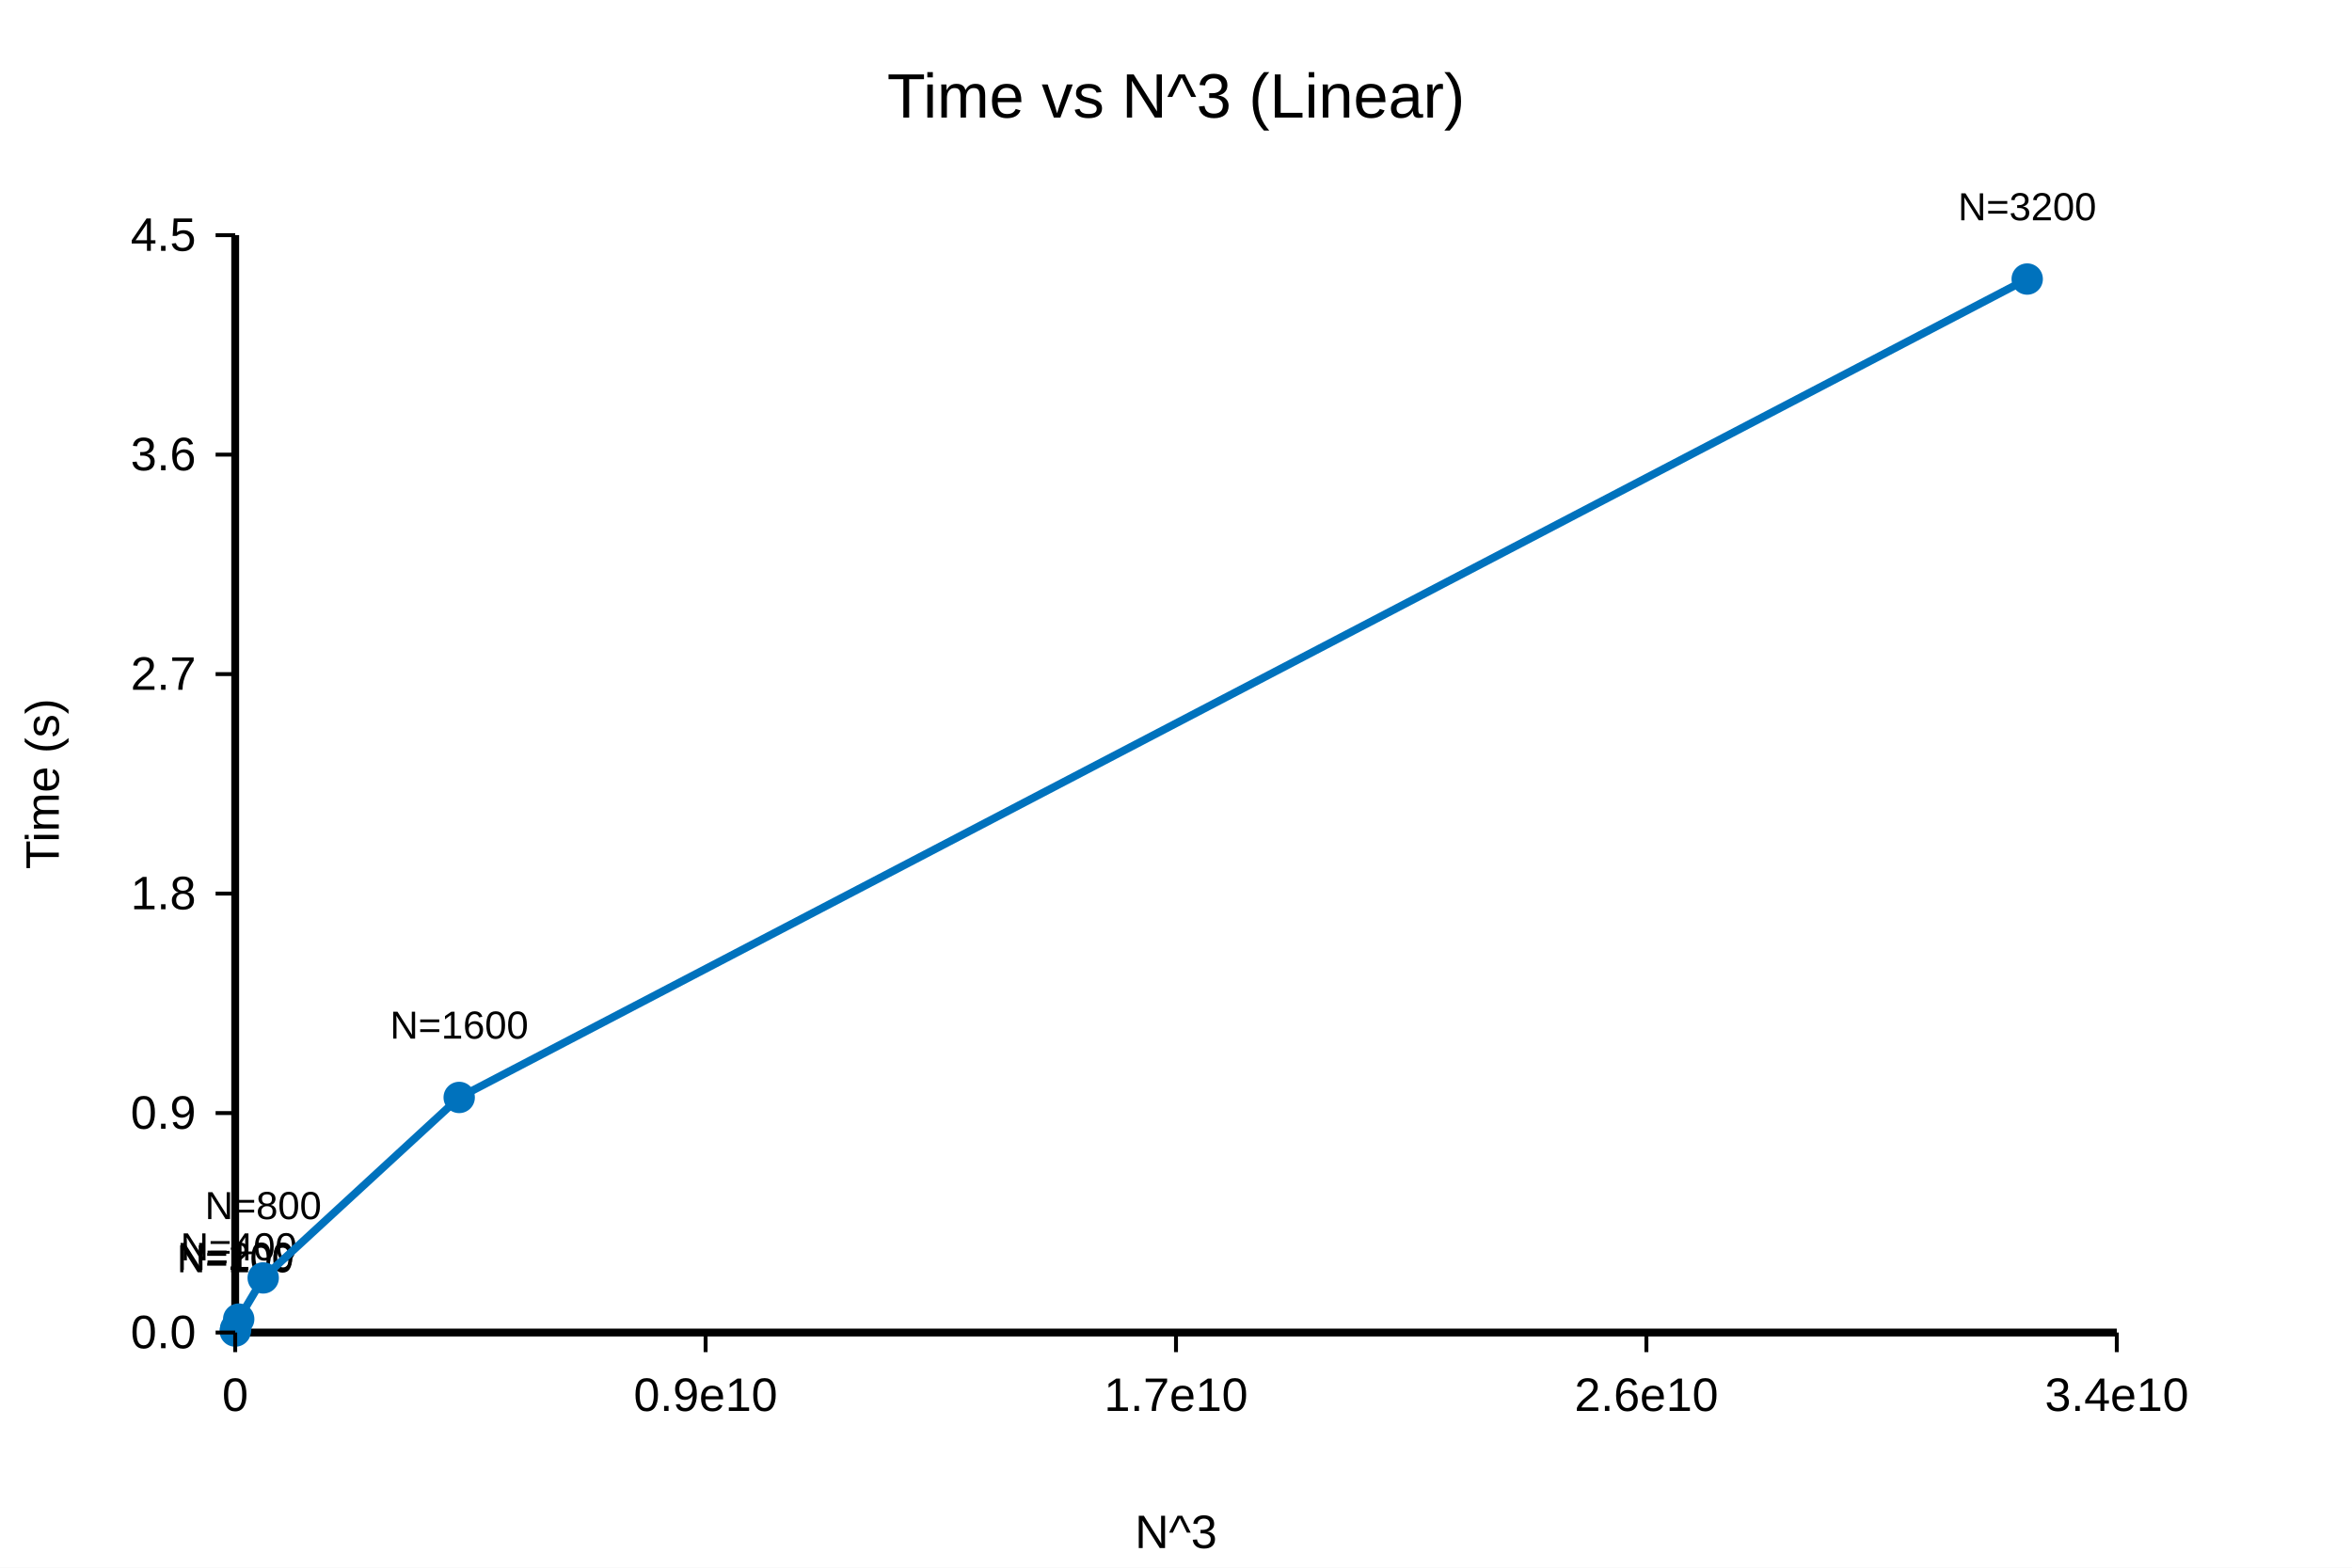
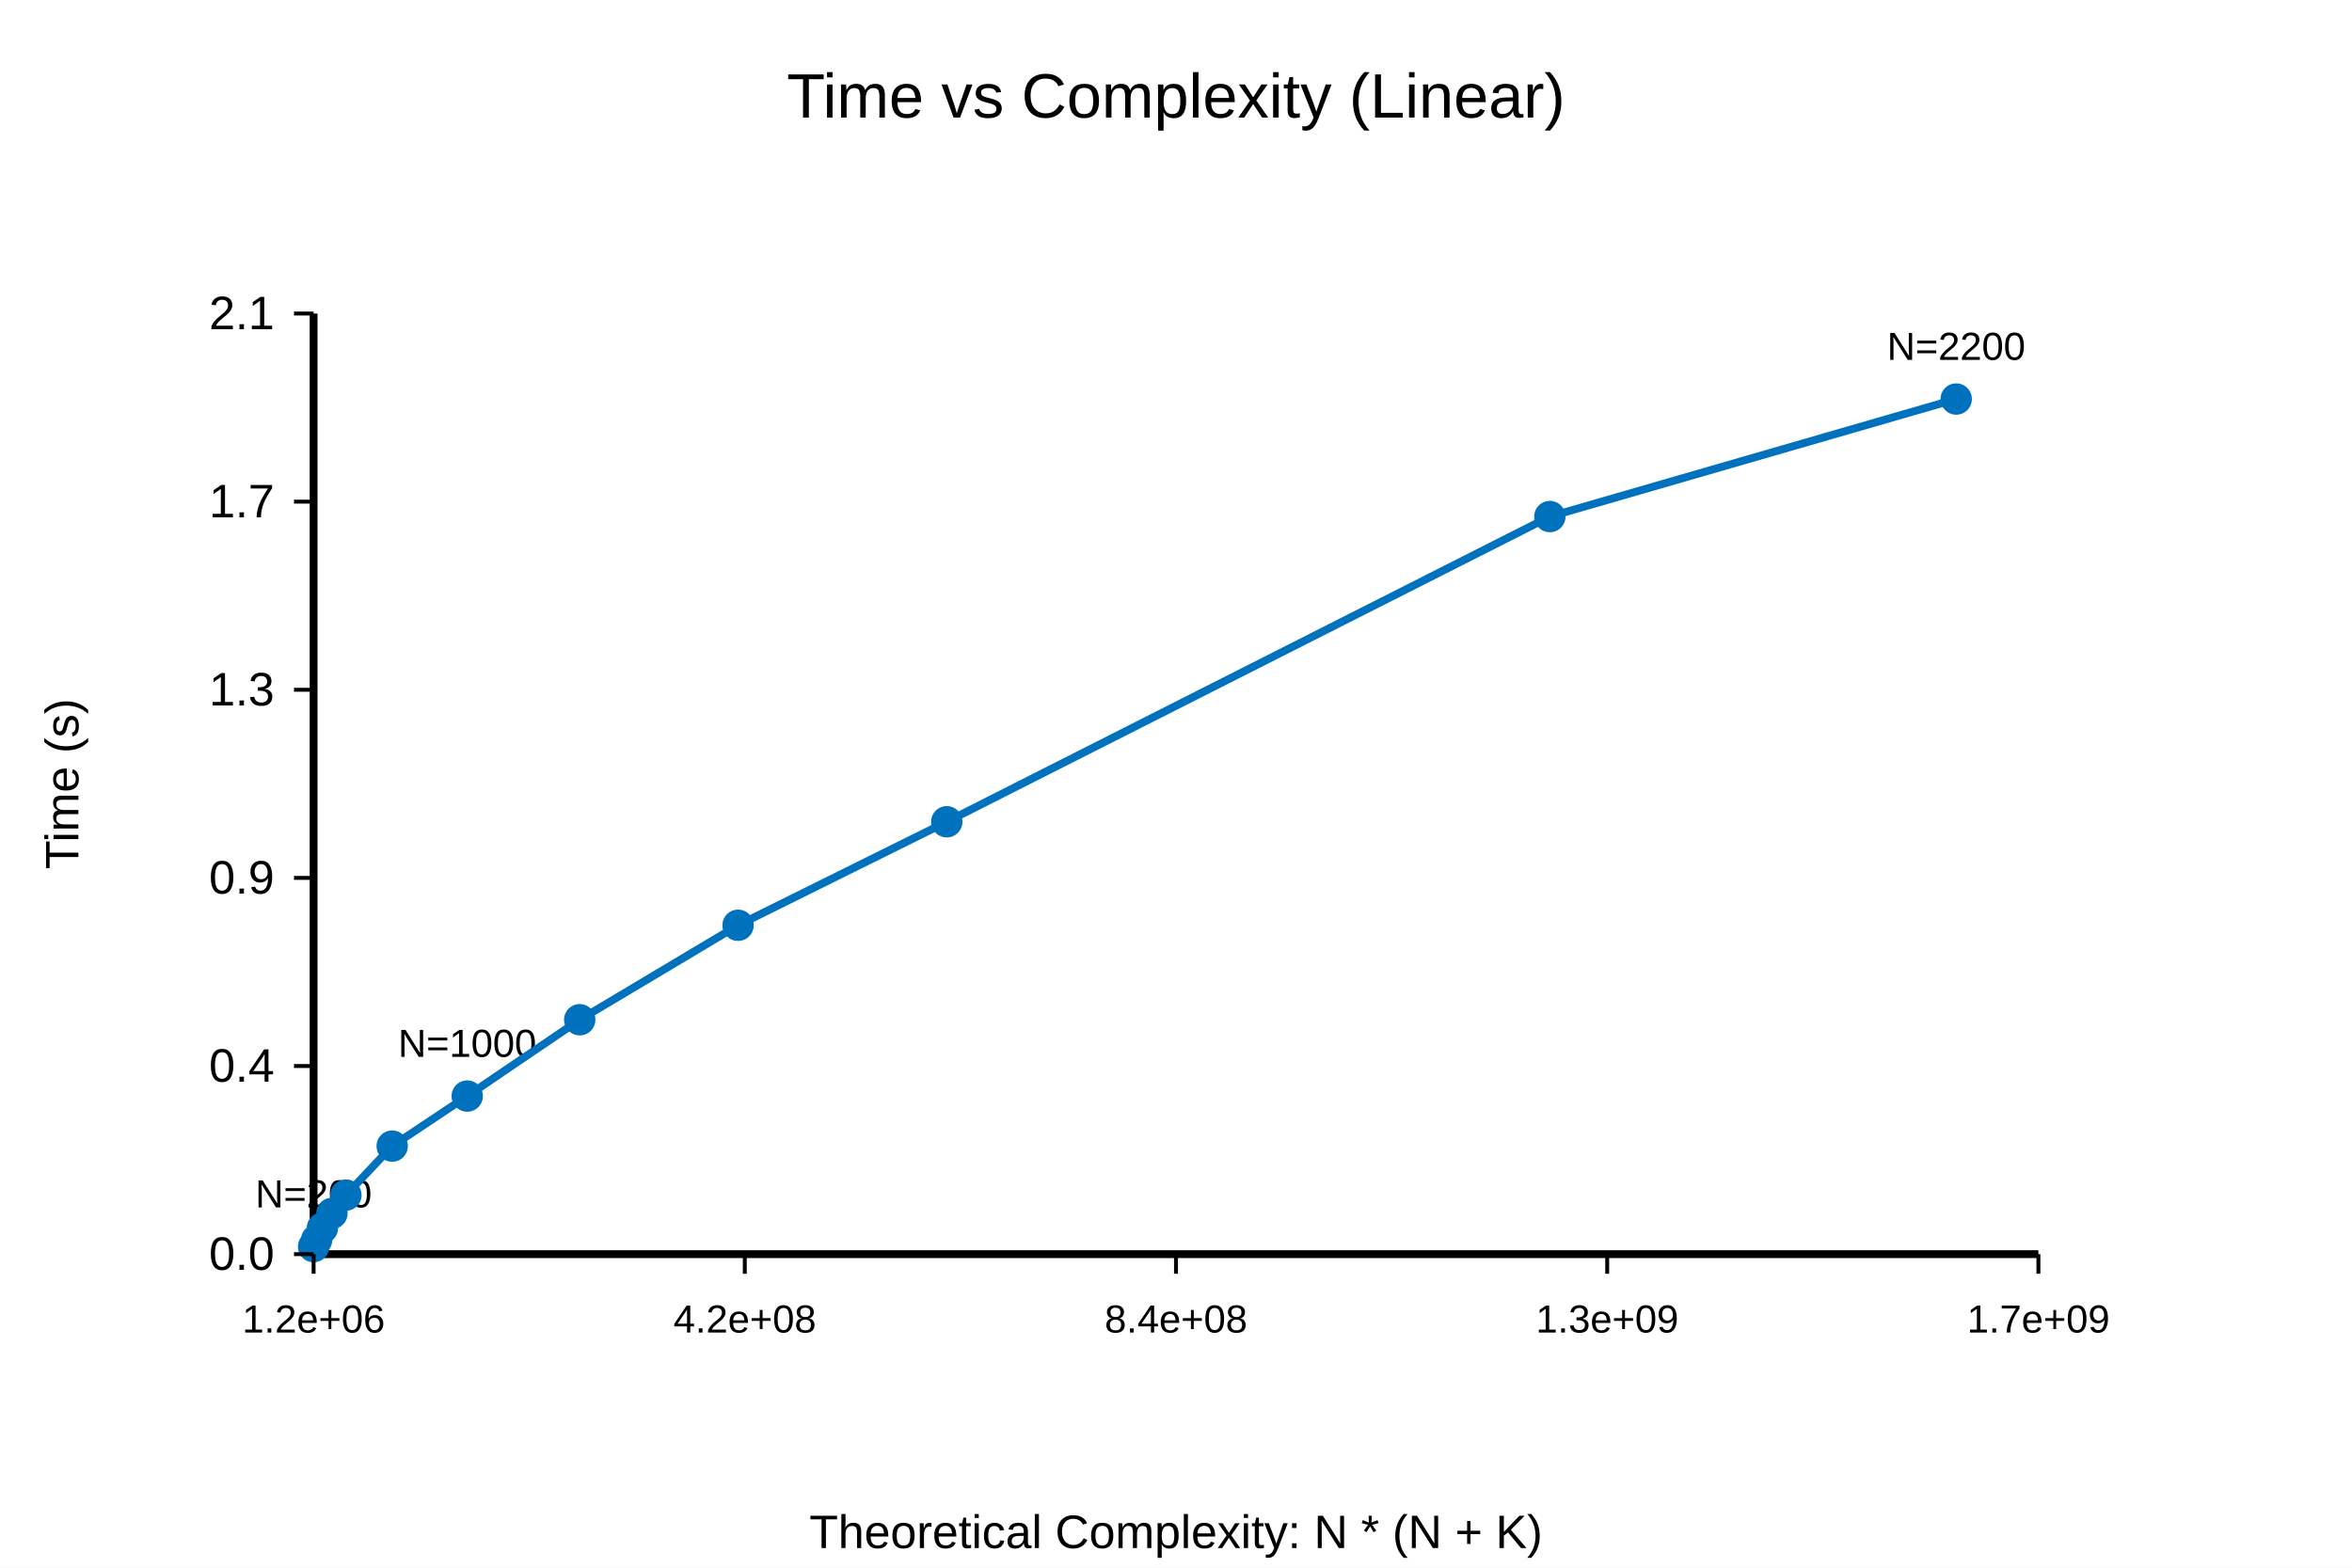
<svg xmlns="http://www.w3.org/2000/svg" width="600" height="400">
  <rect width="100%" height="100%" fill="white" />
-   <line x1="60" y1="340" x2="540" y2="340" stroke="black" stroke-width="2" />
-   <line x1="60" y1="340" x2="60" y2="60" stroke="black" stroke-width="2" />
-   <circle cx="60.014" cy="339.627" r="4" fill="#0072BD" />
-   <text x="60.014" y="324.627" font-family="Arial" font-size="10" text-anchor="middle">N=100</text>
-   <circle cx="60.112" cy="339.004" r="4" fill="#0072BD" />
-   <text x="60.112" y="324.004" font-family="Arial" font-size="10" text-anchor="middle">N=200</text>
-   <circle cx="60.893" cy="336.578" r="4" fill="#0072BD" />
-   <text x="60.893" y="321.578" font-family="Arial" font-size="10" text-anchor="middle">N=400</text>
-   <circle cx="67.143" cy="326.062" r="4" fill="#0072BD" />
-   <text x="67.143" y="311.062" font-family="Arial" font-size="10" text-anchor="middle">N=800</text>
-   <circle cx="117.143" cy="280.018" r="4" fill="#0072BD" />
-   <text x="117.143" y="265.018" font-family="Arial" font-size="10" text-anchor="middle">N=1600</text>
-   <circle cx="517.143" cy="71.2" r="4" fill="#0072BD" />
-   <text x="517.143" y="56.2" font-family="Arial" font-size="10" text-anchor="middle">N=3200</text>
-   <polyline points="60.014,339.627 60.112,339.004 60.893,336.578 67.143,326.062 117.143,280.018 517.143,71.2" fill="none" stroke="#0072BD" stroke-width="2" />
-   <line x1="60.0" y1="340" x2="60.0" y2="345" stroke="black" />
-   <text x="60.0" y="360" font-family="Arial" font-size="12" text-anchor="middle">0</text>
-   <line x1="180.0" y1="340" x2="180.0" y2="345" stroke="black" />
-   <text x="180.0" y="360" font-family="Arial" font-size="12" text-anchor="middle">0.9e10</text>
-   <line x1="300.0" y1="340" x2="300.0" y2="345" stroke="black" />
-   <text x="300.0" y="360" font-family="Arial" font-size="12" text-anchor="middle">1.7e10</text>
-   <line x1="420.0" y1="340" x2="420.0" y2="345" stroke="black" />
-   <text x="420.0" y="360" font-family="Arial" font-size="12" text-anchor="middle">2.6e10</text>
-   <line x1="540.0" y1="340" x2="540.0" y2="345" stroke="black" />
-   <text x="540.0" y="360" font-family="Arial" font-size="12" text-anchor="middle">3.4e10</text>
-   <line x1="60" y1="340.0" x2="55" y2="340.0" stroke="black" />
-   <text x="50" y="344.0" font-family="Arial" font-size="12" text-anchor="end">0.0</text>
-   <line x1="60" y1="284.0" x2="55" y2="284.0" stroke="black" />
-   <text x="50" y="288.0" font-family="Arial" font-size="12" text-anchor="end">0.9</text>
-   <line x1="60" y1="228.0" x2="55" y2="228.0" stroke="black" />
-   <text x="50" y="232.0" font-family="Arial" font-size="12" text-anchor="end">1.8</text>
-   <line x1="60" y1="172.0" x2="55" y2="172.0" stroke="black" />
-   <text x="50" y="176.0" font-family="Arial" font-size="12" text-anchor="end">2.7</text>
-   <line x1="60" y1="116.0" x2="55" y2="116.0" stroke="black" />
-   <text x="50" y="120.0" font-family="Arial" font-size="12" text-anchor="end">3.6</text>
-   <line x1="60" y1="60.0" x2="55" y2="60.0" stroke="black" />
-   <text x="50" y="64.0" font-family="Arial" font-size="12" text-anchor="end">4.5</text>
-   <text x="300.0" y="395" font-family="Arial" font-size="12" text-anchor="middle">N^3</text>
-   <text x="15" y="200.0" font-family="Arial" font-size="12" text-anchor="middle" transform="rotate(-90 15, 200.0)">Time (s)</text>
-   <text x="300.0" y="30" font-family="Arial" font-size="16" text-anchor="middle">Time vs N^3 (Linear)</text>
+   <line x1="80" y1="320" x2="520" y2="320" stroke="black" stroke-width="2" />
+   <line x1="80" y1="320" x2="80" y2="80" stroke="black" stroke-width="2" />
+   <circle cx="80.0" cy="318.077" r="4" fill="#0072BD" />
+   <text x="80.0" y="308.077" font-family="Arial" font-size="10" text-anchor="middle">N=200</text>
+   <circle cx="80.773" cy="316.355" r="4" fill="#0072BD" />
+   <circle cx="82.246" cy="313.348" r="4" fill="#0072BD" />
+   <circle cx="84.671" cy="309.603" r="4" fill="#0072BD" />
+   <circle cx="88.248" cy="304.93" r="4" fill="#0072BD" />
+   <circle cx="100.049" cy="292.431" r="4" fill="#0072BD" />
+   <circle cx="119.191" cy="279.664" r="4" fill="#0072BD" />
+   <text x="119.191" y="269.664" font-family="Arial" font-size="10" text-anchor="middle">N=1000</text>
+   <circle cx="147.888" cy="260.189" r="4" fill="#0072BD" />
+   <circle cx="188.287" cy="236.086" r="4" fill="#0072BD" />
+   <circle cx="241.521" cy="209.679" r="4" fill="#0072BD" />
+   <circle cx="395.374" cy="131.802" r="4" fill="#0072BD" />
+   <circle cx="499.032" cy="101.818" r="4" fill="#0072BD" />
+   <text x="499.032" y="91.818" font-family="Arial" font-size="10" text-anchor="middle">N=2200</text>
+   <polyline points="80.0,318.077 80.773,316.355 82.246,313.348 84.671,309.603 88.248,304.93 100.049,292.431 119.191,279.664 147.888,260.189 188.287,236.086 241.521,209.679 395.374,131.802 499.032,101.818" fill="none" stroke="#0072BD" stroke-width="2" />
+   <line x1="80.0" y1="320" x2="80.0" y2="325" stroke="black" />
+   <text x="80.0" y="340" font-family="Arial" font-size="10" text-anchor="middle">1.2e+06</text>
+   <line x1="190.0" y1="320" x2="190.0" y2="325" stroke="black" />
+   <text x="190.0" y="340" font-family="Arial" font-size="10" text-anchor="middle">4.2e+08</text>
+   <line x1="300.0" y1="320" x2="300.0" y2="325" stroke="black" />
+   <text x="300.0" y="340" font-family="Arial" font-size="10" text-anchor="middle">8.4e+08</text>
+   <line x1="410.0" y1="320" x2="410.0" y2="325" stroke="black" />
+   <text x="410.0" y="340" font-family="Arial" font-size="10" text-anchor="middle">1.3e+09</text>
+   <line x1="520.0" y1="320" x2="520.0" y2="325" stroke="black" />
+   <text x="520.0" y="340" font-family="Arial" font-size="10" text-anchor="middle">1.7e+09</text>
+   <line x1="80" y1="320.0" x2="75" y2="320.0" stroke="black" />
+   <text x="70" y="324.0" font-family="Arial" font-size="12" text-anchor="end">0.0</text>
+   <line x1="80" y1="272.0" x2="75" y2="272.0" stroke="black" />
+   <text x="70" y="276.0" font-family="Arial" font-size="12" text-anchor="end">0.4</text>
+   <line x1="80" y1="224.0" x2="75" y2="224.0" stroke="black" />
+   <text x="70" y="228.0" font-family="Arial" font-size="12" text-anchor="end">0.9</text>
+   <line x1="80" y1="176.0" x2="75" y2="176.0" stroke="black" />
+   <text x="70" y="180.0" font-family="Arial" font-size="12" text-anchor="end">1.3</text>
+   <line x1="80" y1="128.0" x2="75" y2="128.0" stroke="black" />
+   <text x="70" y="132.0" font-family="Arial" font-size="12" text-anchor="end">1.7</text>
+   <line x1="80" y1="80.0" x2="75" y2="80.0" stroke="black" />
+   <text x="70" y="84.0" font-family="Arial" font-size="12" text-anchor="end">2.1</text>
+   <text x="300.0" y="395" font-family="Arial" font-size="12" text-anchor="middle">Theoretical Complexity: N * (N + K)</text>
+   <text x="20" y="200.0" font-family="Arial" font-size="12" text-anchor="middle" transform="rotate(-90 20, 200.0)">Time (s)</text>
+   <text x="300.0" y="30" font-family="Arial" font-size="16" text-anchor="middle">Time vs Complexity (Linear)</text>
</svg>
